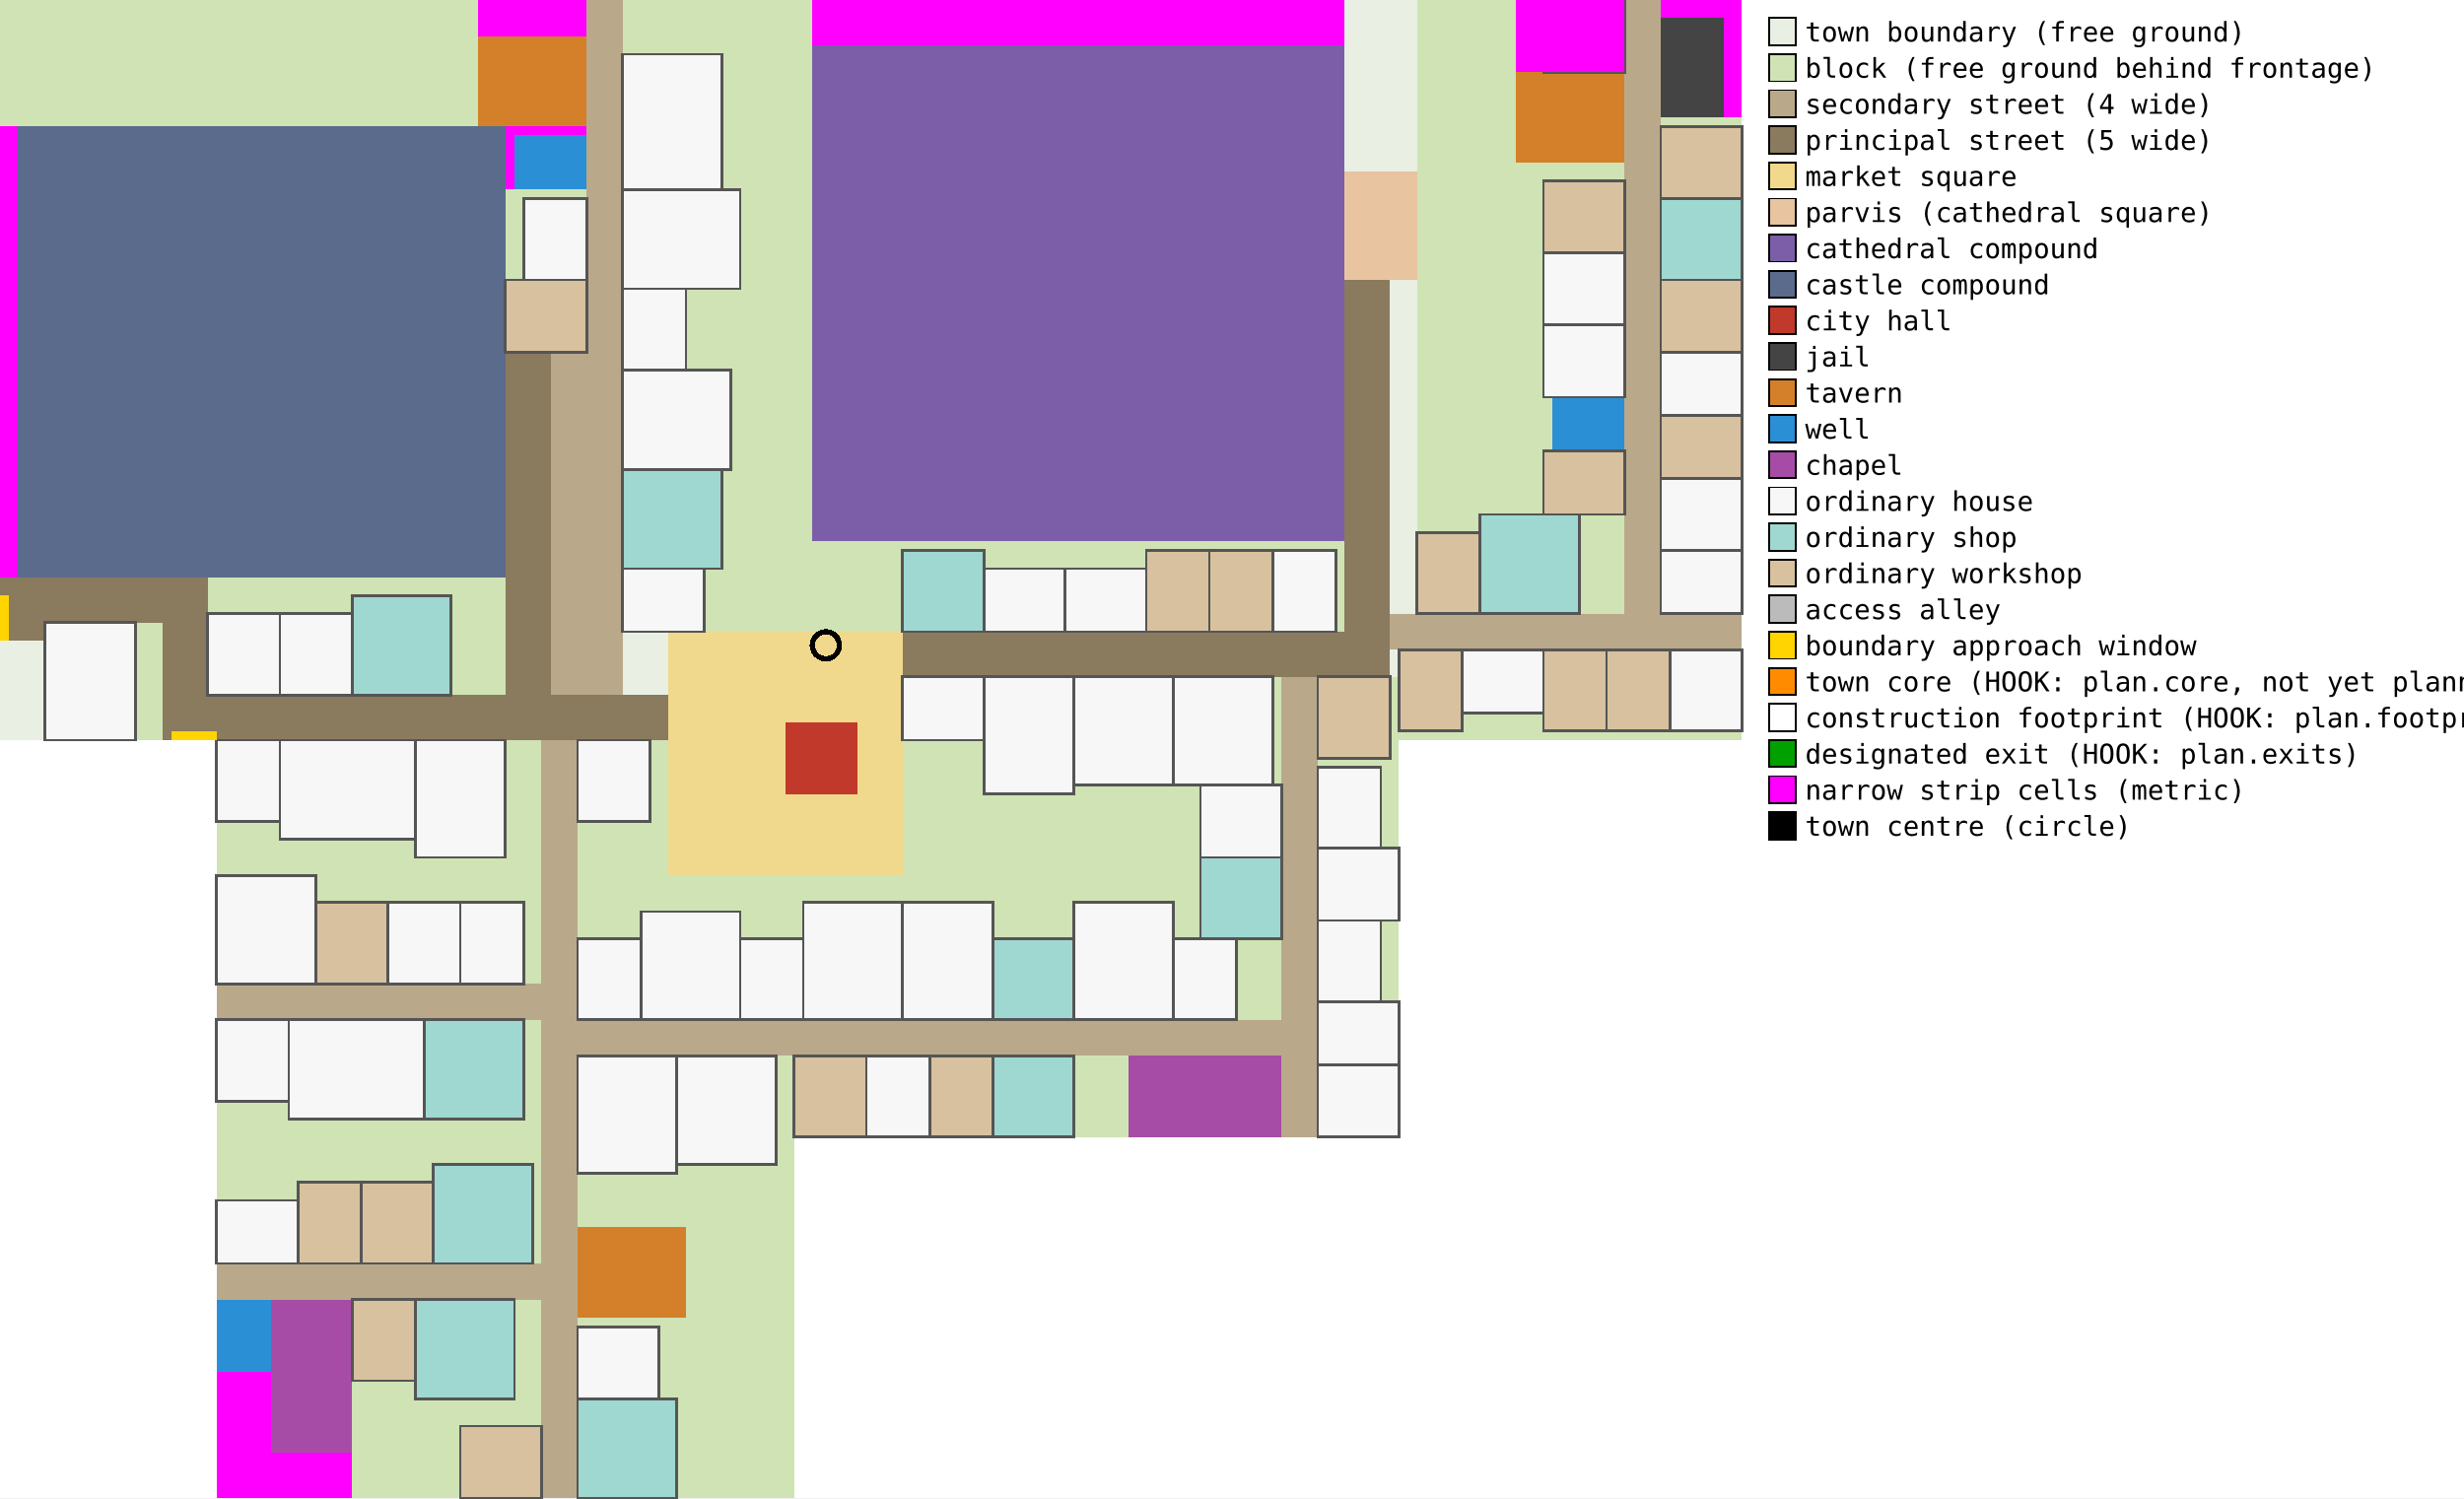
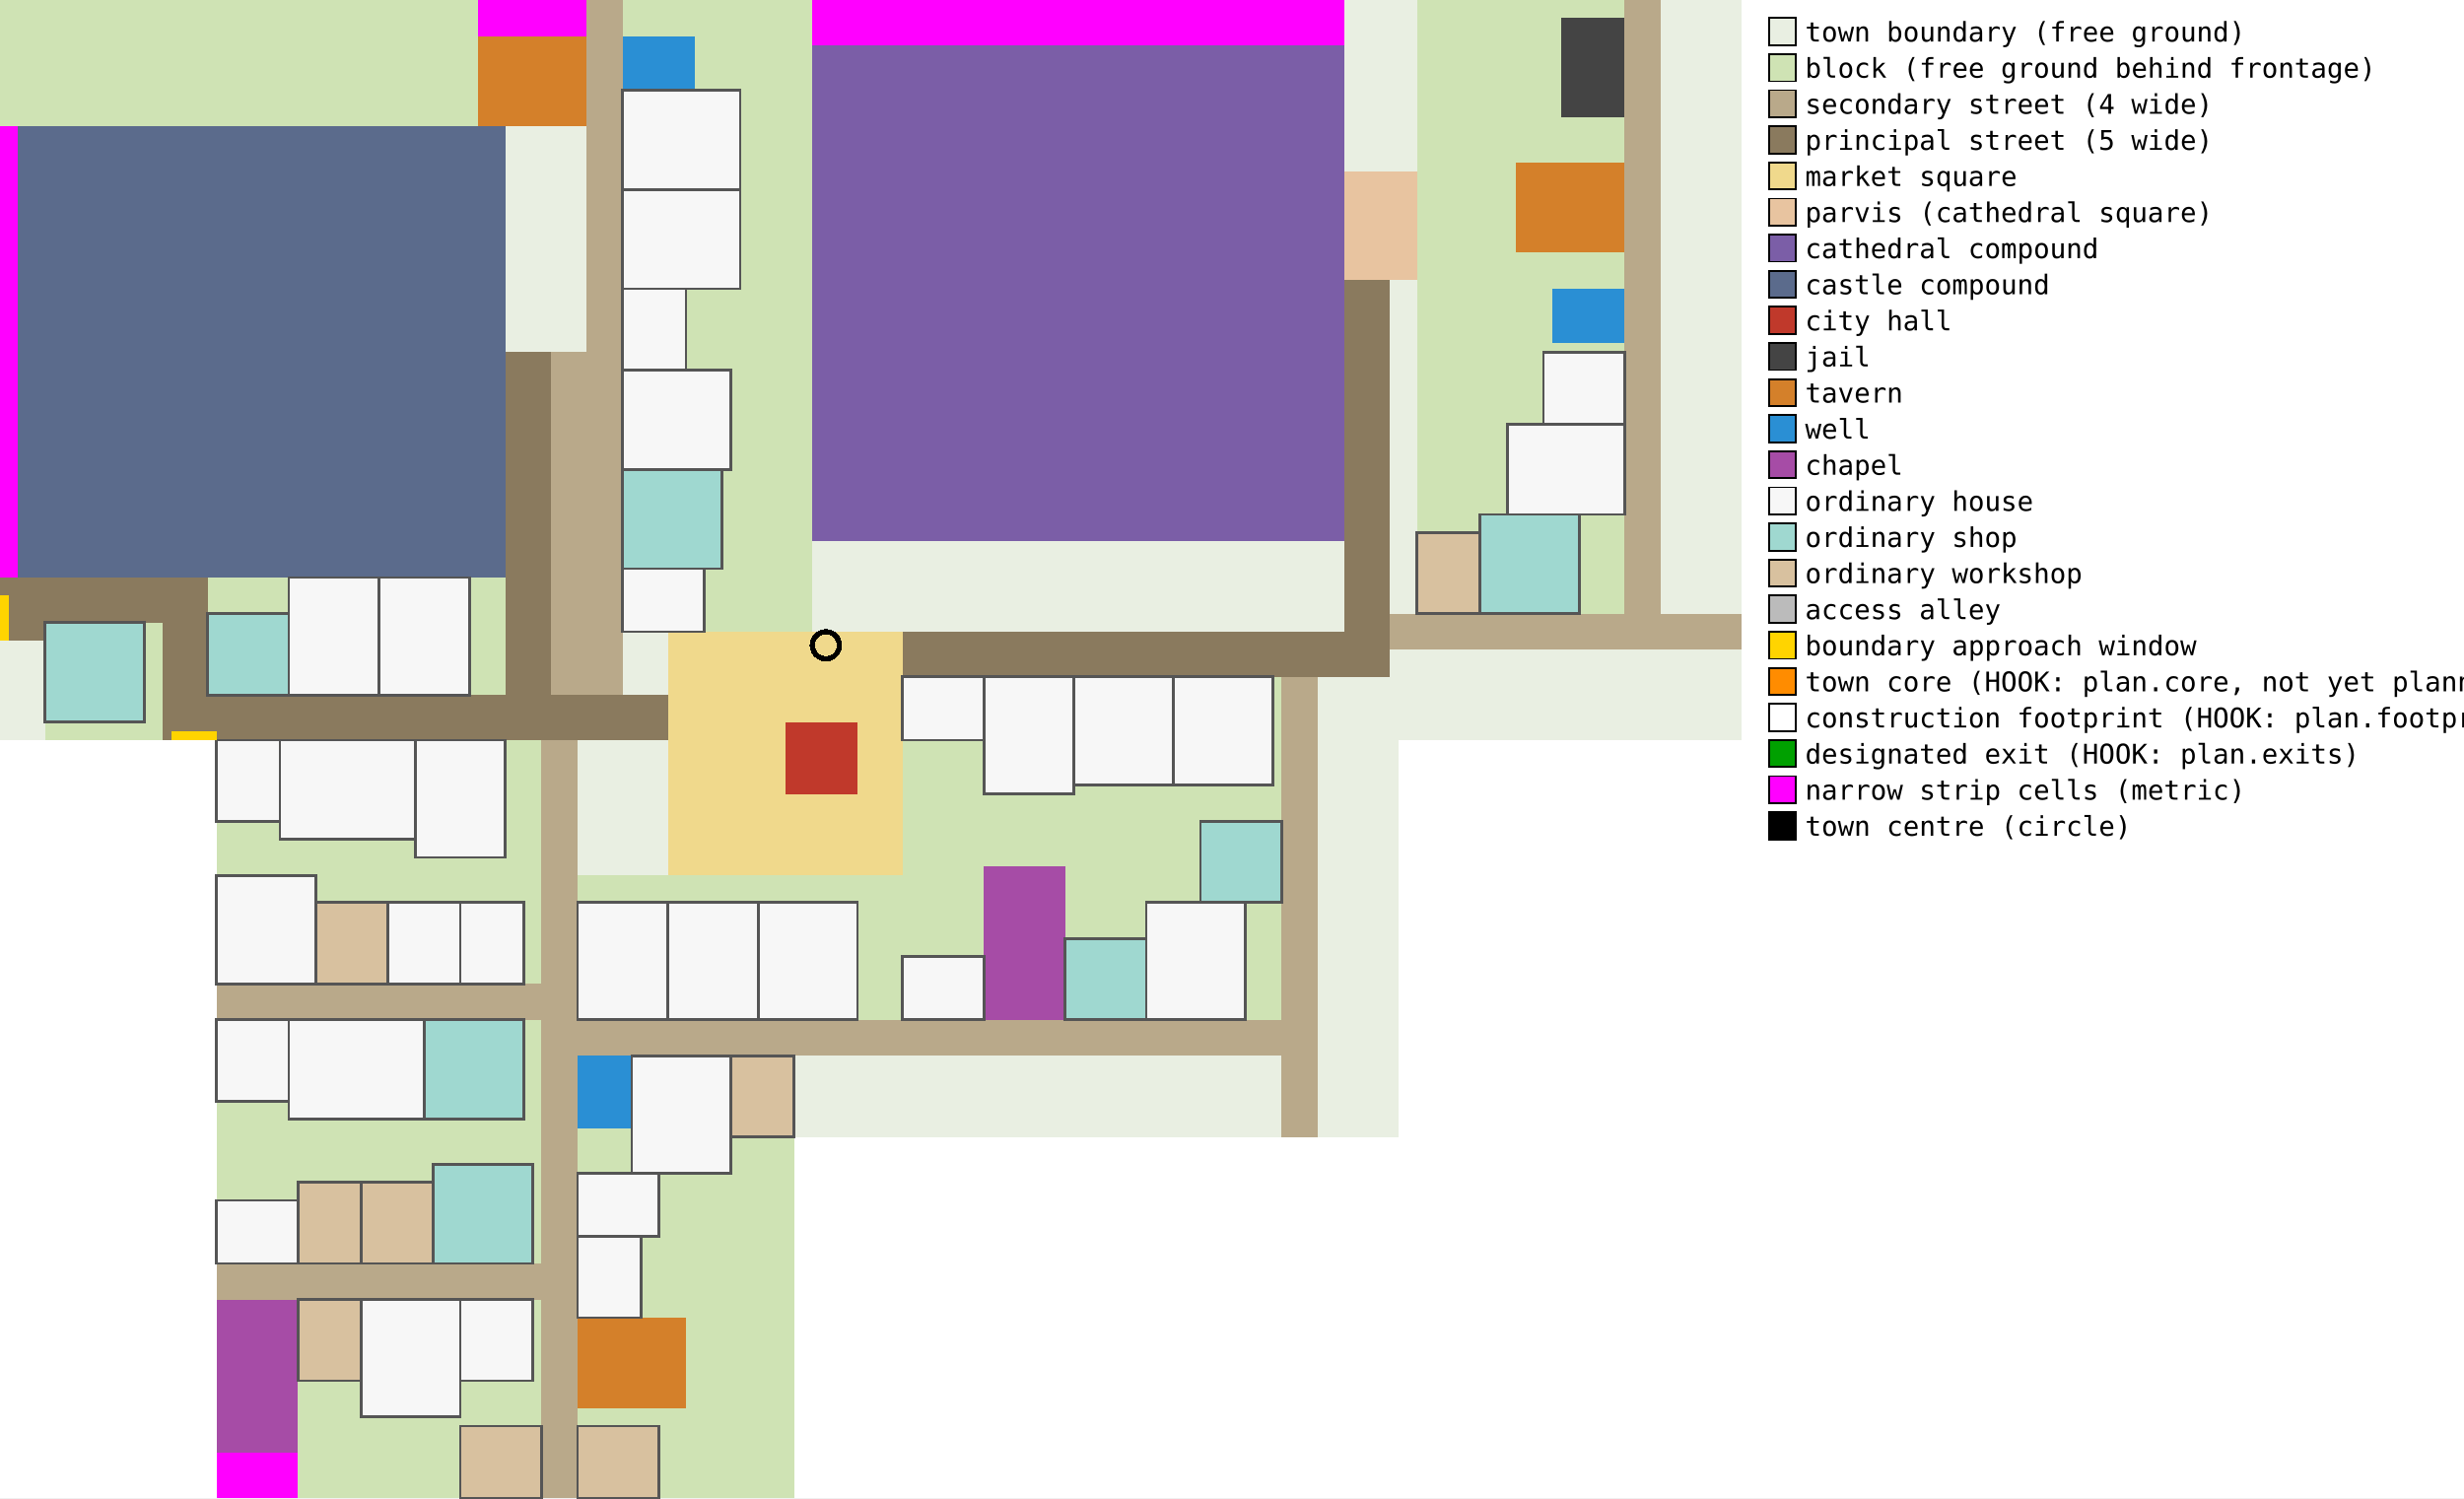
<svg xmlns="http://www.w3.org/2000/svg" width="1092" height="664" viewBox="0 0 273 166" shape-rendering="crispEdges" font-family="monospace" font-size="3">
  <rect width="273" height="166" fill="#ffffff" />
  <rect x="0" y="0" width="193" height="82" fill="#e9efe2" />
  <rect x="24" y="0" width="64" height="166" fill="#e9efe2" />
  <rect x="88" y="0" width="67" height="126" fill="#e9efe2" />
  <rect x="117" y="26" width="52" height="38" fill="#e9efe2" />
  <rect x="169" y="13" width="24" height="26" fill="#e9efe2" />
  <rect x="100" y="75" width="42" height="38" fill="#cfe3b4" />
  <rect x="69" y="0" width="21" height="70" fill="#cfe3b4" />
  <rect x="64" y="117" width="24" height="49" fill="#cfe3b4" />
  <rect x="157" y="0" width="23" height="68" fill="#cfe3b4" />
  <rect x="24" y="113" width="36" height="27" fill="#cfe3b4" />
  <rect x="24" y="82" width="36" height="27" fill="#cfe3b4" />
  <rect x="0" y="0" width="65" height="14" fill="#cfe3b4" />
  <rect x="24" y="144" width="36" height="22" fill="#cfe3b4" />
-   <rect x="184" y="0" width="9" height="68" fill="#cfe3b4" />
-   <rect x="90" y="60" width="59" height="10" fill="#cfe3b4" />
  <rect x="64" y="97" width="36" height="16" fill="#cfe3b4" />
-   <rect x="88" y="117" width="54" height="9" fill="#cfe3b4" />
-   <rect x="146" y="75" width="9" height="51" fill="#cfe3b4" />
  <rect x="23" y="64" width="33" height="13" fill="#cfe3b4" />
-   <rect x="155" y="72" width="38" height="10" fill="#cfe3b4" />
-   <rect x="56" y="14" width="9" height="25" fill="#cfe3b4" />
  <rect x="5" y="69" width="13" height="13" fill="#cfe3b4" />
-   <rect x="64" y="82" width="10" height="15" fill="#cfe3b4" />
  <rect x="60" y="82" width="4" height="84" fill="#b9a98a" />
  <rect x="142" y="75" width="4" height="51" fill="#b9a98a" />
  <rect x="61" y="39" width="4" height="38" fill="#b9a98a" />
  <rect x="154" y="68" width="39" height="4" fill="#b9a98a" />
  <rect x="65" y="0" width="4" height="77" fill="#b9a98a" />
  <rect x="24" y="140" width="36" height="4" fill="#b9a98a" />
  <rect x="180" y="0" width="4" height="68" fill="#b9a98a" />
  <rect x="64" y="113" width="78" height="4" fill="#b9a98a" />
  <rect x="24" y="109" width="36" height="4" fill="#b9a98a" />
  <rect x="19" y="77" width="55" height="5" fill="#8a7a5e" />
  <rect x="0" y="64" width="5" height="7" fill="#8a7a5e" />
  <rect x="0" y="64" width="23" height="5" fill="#8a7a5e" />
  <rect x="18" y="64" width="5" height="18" fill="#8a7a5e" />
  <rect x="18" y="77" width="5" height="5" fill="#8a7a5e" />
  <rect x="100" y="70" width="54" height="5" fill="#8a7a5e" />
  <rect x="149" y="26" width="5" height="49" fill="#8a7a5e" />
  <rect x="56" y="39" width="5" height="38" fill="#8a7a5e" />
  <rect x="74" y="70" width="26" height="27" fill="#f0d98c" />
  <rect x="149" y="19" width="8" height="12" fill="#e8c4a0" />
  <rect x="90" y="5" width="59" height="55" fill="#7b5ea7" />
  <rect x="2" y="14" width="54" height="50" fill="#5b6b8c" />
  <rect x="87" y="80" width="8" height="8" fill="#c0392b" />
-   <rect x="184" y="2" width="7" height="11" fill="#444444" />
-   <rect x="64" y="136" width="12" height="10" fill="#d4802a" />
-   <rect x="168" y="8" width="12" height="10" fill="#d4802a" />
+   <rect x="173" y="2" width="7" height="11" fill="#444444" />
+   <rect x="64" y="146" width="12" height="10" fill="#d4802a" />
+   <rect x="168" y="18" width="12" height="10" fill="#d4802a" />
  <rect x="53" y="4" width="12" height="10" fill="#d4802a" />
-   <rect x="172" y="44" width="8" height="6" fill="#2a8fd4" />
-   <rect x="24" y="144" width="6" height="8" fill="#2a8fd4" />
-   <rect x="57" y="15" width="8" height="6" fill="#2a8fd4" />
-   <rect x="30" y="144" width="9" height="17" fill="#a64ca6" />
-   <rect x="125" y="117" width="17" height="9" fill="#a64ca6" />
-   <rect x="100" y="100" width="10" height="13" fill="#f7f7f7" stroke="#555555" stroke-width="0.3" />
-   <rect x="110" y="104" width="9" height="9" fill="#9fd8d0" stroke="#555555" stroke-width="0.3" />
-   <rect x="119" y="100" width="11" height="13" fill="#f7f7f7" stroke="#555555" stroke-width="0.3" />
-   <rect x="130" y="104" width="7" height="9" fill="#f7f7f7" stroke="#555555" stroke-width="0.3" />
+   <rect x="64" y="117" width="6" height="8" fill="#2a8fd4" />
+   <rect x="172" y="32" width="8" height="6" fill="#2a8fd4" />
+   <rect x="69" y="4" width="8" height="6" fill="#2a8fd4" />
+   <rect x="24" y="144" width="9" height="17" fill="#a64ca6" />
+   <rect x="109" y="96" width="9" height="17" fill="#a64ca6" />
+   <rect x="100" y="106" width="9" height="7" fill="#f7f7f7" stroke="#555555" stroke-width="0.3" />
+   <rect x="118" y="104" width="9" height="9" fill="#9fd8d0" stroke="#555555" stroke-width="0.3" />
+   <rect x="127" y="100" width="11" height="13" fill="#f7f7f7" stroke="#555555" stroke-width="0.3" />
  <rect x="100" y="75" width="9" height="7" fill="#f7f7f7" stroke="#555555" stroke-width="0.3" />
  <rect x="109" y="75" width="10" height="13" fill="#f7f7f7" stroke="#555555" stroke-width="0.3" />
  <rect x="119" y="75" width="11" height="12" fill="#f7f7f7" stroke="#555555" stroke-width="0.3" />
  <rect x="130" y="75" width="11" height="12" fill="#f7f7f7" stroke="#555555" stroke-width="0.3" />
-   <rect x="133" y="95" width="9" height="9" fill="#9fd8d0" stroke="#555555" stroke-width="0.3" />
-   <rect x="133" y="87" width="9" height="8" fill="#f7f7f7" stroke="#555555" stroke-width="0.3" />
+   <rect x="133" y="91" width="9" height="9" fill="#9fd8d0" stroke="#555555" stroke-width="0.3" />
  <rect x="69" y="63" width="9" height="7" fill="#f7f7f7" stroke="#555555" stroke-width="0.3" />
  <rect x="69" y="52" width="11" height="11" fill="#9fd8d0" stroke="#555555" stroke-width="0.3" />
  <rect x="69" y="41" width="12" height="11" fill="#f7f7f7" stroke="#555555" stroke-width="0.3" />
  <rect x="69" y="32" width="7" height="9" fill="#f7f7f7" stroke="#555555" stroke-width="0.3" />
  <rect x="69" y="21" width="13" height="11" fill="#f7f7f7" stroke="#555555" stroke-width="0.3" />
-   <rect x="69" y="6" width="11" height="15" fill="#f7f7f7" stroke="#555555" stroke-width="0.3" />
-   <rect x="64" y="117" width="11" height="13" fill="#f7f7f7" stroke="#555555" stroke-width="0.3" />
-   <rect x="75" y="117" width="11" height="12" fill="#f7f7f7" stroke="#555555" stroke-width="0.3" />
-   <rect x="64" y="155" width="11" height="11" fill="#9fd8d0" stroke="#555555" stroke-width="0.3" />
-   <rect x="64" y="147" width="9" height="8" fill="#f7f7f7" stroke="#555555" stroke-width="0.3" />
+   <rect x="69" y="10" width="13" height="11" fill="#f7f7f7" stroke="#555555" stroke-width="0.3" />
+   <rect x="70" y="117" width="11" height="13" fill="#f7f7f7" stroke="#555555" stroke-width="0.3" />
+   <rect x="81" y="117" width="7" height="9" fill="#d8c19f" stroke="#555555" stroke-width="0.3" />
+   <rect x="64" y="158" width="9" height="8" fill="#d8c19f" stroke="#555555" stroke-width="0.3" />
+   <rect x="64" y="137" width="7" height="9" fill="#f7f7f7" stroke="#555555" stroke-width="0.3" />
+   <rect x="64" y="130" width="9" height="7" fill="#f7f7f7" stroke="#555555" stroke-width="0.3" />
  <rect x="157" y="59" width="7" height="9" fill="#d8c19f" stroke="#555555" stroke-width="0.3" />
  <rect x="164" y="57" width="11" height="11" fill="#9fd8d0" stroke="#555555" stroke-width="0.3" />
-   <rect x="171" y="50" width="9" height="7" fill="#d8c19f" stroke="#555555" stroke-width="0.3" />
-   <rect x="171" y="36" width="9" height="8" fill="#f7f7f7" stroke="#555555" stroke-width="0.3" />
-   <rect x="171" y="28" width="9" height="8" fill="#f7f7f7" stroke="#555555" stroke-width="0.3" />
-   <rect x="171" y="20" width="9" height="8" fill="#d8c19f" stroke="#555555" stroke-width="0.3" />
-   <rect x="171" y="0" width="9" height="8" fill="#d8c19f" stroke="#555555" stroke-width="0.3" />
+   <rect x="167" y="47" width="13" height="10" fill="#f7f7f7" stroke="#555555" stroke-width="0.3" />
+   <rect x="171" y="39" width="9" height="8" fill="#f7f7f7" stroke="#555555" stroke-width="0.3" />
  <rect x="24" y="133" width="9" height="7" fill="#f7f7f7" stroke="#555555" stroke-width="0.3" />
  <rect x="33" y="131" width="7" height="9" fill="#d8c19f" stroke="#555555" stroke-width="0.3" />
  <rect x="40" y="131" width="8" height="9" fill="#d8c19f" stroke="#555555" stroke-width="0.3" />
  <rect x="48" y="129" width="11" height="11" fill="#9fd8d0" stroke="#555555" stroke-width="0.3" />
  <rect x="24" y="113" width="8" height="9" fill="#f7f7f7" stroke="#555555" stroke-width="0.3" />
  <rect x="32" y="113" width="15" height="11" fill="#f7f7f7" stroke="#555555" stroke-width="0.3" />
  <rect x="47" y="113" width="11" height="11" fill="#9fd8d0" stroke="#555555" stroke-width="0.3" />
  <rect x="24" y="97" width="11" height="12" fill="#f7f7f7" stroke="#555555" stroke-width="0.3" />
  <rect x="35" y="100" width="8" height="9" fill="#d8c19f" stroke="#555555" stroke-width="0.3" />
  <rect x="43" y="100" width="8" height="9" fill="#f7f7f7" stroke="#555555" stroke-width="0.3" />
  <rect x="51" y="100" width="7" height="9" fill="#f7f7f7" stroke="#555555" stroke-width="0.3" />
  <rect x="24" y="82" width="7" height="9" fill="#f7f7f7" stroke="#555555" stroke-width="0.3" />
  <rect x="31" y="82" width="15" height="11" fill="#f7f7f7" stroke="#555555" stroke-width="0.3" />
  <rect x="46" y="82" width="10" height="13" fill="#f7f7f7" stroke="#555555" stroke-width="0.3" />
-   <rect x="39" y="144" width="7" height="9" fill="#d8c19f" stroke="#555555" stroke-width="0.3" />
-   <rect x="46" y="144" width="11" height="11" fill="#9fd8d0" stroke="#555555" stroke-width="0.3" />
+   <rect x="33" y="144" width="7" height="9" fill="#d8c19f" stroke="#555555" stroke-width="0.3" />
+   <rect x="40" y="144" width="11" height="13" fill="#f7f7f7" stroke="#555555" stroke-width="0.3" />
+   <rect x="51" y="144" width="8" height="9" fill="#f7f7f7" stroke="#555555" stroke-width="0.3" />
  <rect x="51" y="158" width="9" height="8" fill="#d8c19f" stroke="#555555" stroke-width="0.3" />
-   <rect x="184" y="61" width="9" height="7" fill="#f7f7f7" stroke="#555555" stroke-width="0.3" />
-   <rect x="184" y="53" width="9" height="8" fill="#f7f7f7" stroke="#555555" stroke-width="0.3" />
-   <rect x="184" y="46" width="9" height="7" fill="#d8c19f" stroke="#555555" stroke-width="0.3" />
-   <rect x="184" y="39" width="9" height="7" fill="#f7f7f7" stroke="#555555" stroke-width="0.3" />
-   <rect x="184" y="31" width="9" height="8" fill="#d8c19f" stroke="#555555" stroke-width="0.3" />
-   <rect x="184" y="22" width="9" height="9" fill="#9fd8d0" stroke="#555555" stroke-width="0.3" />
-   <rect x="184" y="14" width="9" height="8" fill="#d8c19f" stroke="#555555" stroke-width="0.3" />
-   <rect x="100" y="61" width="9" height="9" fill="#9fd8d0" stroke="#555555" stroke-width="0.3" />
-   <rect x="109" y="63" width="9" height="7" fill="#f7f7f7" stroke="#555555" stroke-width="0.3" />
-   <rect x="118" y="63" width="9" height="7" fill="#f7f7f7" stroke="#555555" stroke-width="0.3" />
-   <rect x="127" y="61" width="7" height="9" fill="#d8c19f" stroke="#555555" stroke-width="0.3" />
-   <rect x="134" y="61" width="7" height="9" fill="#d8c19f" stroke="#555555" stroke-width="0.3" />
-   <rect x="141" y="61" width="7" height="9" fill="#f7f7f7" stroke="#555555" stroke-width="0.3" />
-   <rect x="64" y="104" width="7" height="9" fill="#f7f7f7" stroke="#555555" stroke-width="0.3" />
-   <rect x="71" y="101" width="11" height="12" fill="#f7f7f7" stroke="#555555" stroke-width="0.3" />
-   <rect x="82" y="104" width="7" height="9" fill="#f7f7f7" stroke="#555555" stroke-width="0.3" />
-   <rect x="89" y="100" width="11" height="13" fill="#f7f7f7" stroke="#555555" stroke-width="0.3" />
-   <rect x="88" y="117" width="8" height="9" fill="#d8c19f" stroke="#555555" stroke-width="0.3" />
-   <rect x="96" y="117" width="7" height="9" fill="#f7f7f7" stroke="#555555" stroke-width="0.3" />
-   <rect x="103" y="117" width="7" height="9" fill="#d8c19f" stroke="#555555" stroke-width="0.3" />
-   <rect x="110" y="117" width="9" height="9" fill="#9fd8d0" stroke="#555555" stroke-width="0.3" />
-   <rect x="146" y="75" width="8" height="9" fill="#d8c19f" stroke="#555555" stroke-width="0.3" />
-   <rect x="146" y="118" width="9" height="8" fill="#f7f7f7" stroke="#555555" stroke-width="0.3" />
-   <rect x="146" y="111" width="9" height="7" fill="#f7f7f7" stroke="#555555" stroke-width="0.3" />
-   <rect x="146" y="102" width="7" height="9" fill="#f7f7f7" stroke="#555555" stroke-width="0.3" />
-   <rect x="146" y="94" width="9" height="8" fill="#f7f7f7" stroke="#555555" stroke-width="0.3" />
-   <rect x="146" y="85" width="7" height="9" fill="#f7f7f7" stroke="#555555" stroke-width="0.3" />
-   <rect x="23" y="68" width="8" height="9" fill="#f7f7f7" stroke="#555555" stroke-width="0.3" />
-   <rect x="31" y="68" width="8" height="9" fill="#f7f7f7" stroke="#555555" stroke-width="0.3" />
-   <rect x="39" y="66" width="11" height="11" fill="#9fd8d0" stroke="#555555" stroke-width="0.3" />
-   <rect x="155" y="72" width="7" height="9" fill="#d8c19f" stroke="#555555" stroke-width="0.3" />
-   <rect x="162" y="72" width="9" height="7" fill="#f7f7f7" stroke="#555555" stroke-width="0.3" />
-   <rect x="171" y="72" width="7" height="9" fill="#d8c19f" stroke="#555555" stroke-width="0.3" />
-   <rect x="178" y="72" width="7" height="9" fill="#d8c19f" stroke="#555555" stroke-width="0.3" />
-   <rect x="185" y="72" width="8" height="9" fill="#f7f7f7" stroke="#555555" stroke-width="0.3" />
-   <rect x="56" y="31" width="9" height="8" fill="#d8c19f" stroke="#555555" stroke-width="0.3" />
-   <rect x="58" y="22" width="7" height="9" fill="#f7f7f7" stroke="#555555" stroke-width="0.3" />
-   <rect x="5" y="69" width="10" height="13" fill="#f7f7f7" stroke="#555555" stroke-width="0.3" />
-   <rect x="64" y="82" width="8" height="9" fill="#f7f7f7" stroke="#555555" stroke-width="0.3" />
+   <rect x="64" y="100" width="10" height="13" fill="#f7f7f7" stroke="#555555" stroke-width="0.3" />
+   <rect x="74" y="100" width="10" height="13" fill="#f7f7f7" stroke="#555555" stroke-width="0.3" />
+   <rect x="84" y="100" width="11" height="13" fill="#f7f7f7" stroke="#555555" stroke-width="0.3" />
+   <rect x="23" y="68" width="9" height="9" fill="#9fd8d0" stroke="#555555" stroke-width="0.3" />
+   <rect x="32" y="64" width="10" height="13" fill="#f7f7f7" stroke="#555555" stroke-width="0.3" />
+   <rect x="42" y="64" width="10" height="13" fill="#f7f7f7" stroke="#555555" stroke-width="0.3" />
+   <rect x="5" y="69" width="11" height="11" fill="#9fd8d0" stroke="#555555" stroke-width="0.3" />
  <rect x="19" y="81" width="5" height="1" fill="#ffd400" />
  <rect x="0" y="66" width="1" height="5" fill="#ffd400" />
-   <rect x="24" y="161" width="15" height="5" fill="#ff00ff" />
-   <rect x="24" y="152" width="6" height="9" fill="#ff00ff" />
+   <rect x="24" y="161" width="9" height="5" fill="#ff00ff" />
  <rect x="0" y="14" width="2" height="50" fill="#ff00ff" />
-   <rect x="56" y="15" width="1" height="6" fill="#ff00ff" />
-   <rect x="56" y="14" width="9" height="1" fill="#ff00ff" />
-   <rect x="191" y="2" width="2" height="11" fill="#ff00ff" />
-   <rect x="168" y="0" width="12" height="8" fill="#ff00ff" />
  <rect x="90" y="0" width="59" height="5" fill="#ff00ff" />
  <rect x="53" y="0" width="12" height="4" fill="#ff00ff" />
-   <rect x="184" y="0" width="9" height="2" fill="#ff00ff" />
  <circle cx="91.5" cy="71.5" r="1.5" fill="none" stroke="#000000" stroke-width="0.6" />
  <rect x="196" y="2" width="3" height="3" fill="#e9efe2" stroke="#000000" stroke-width="0.2" />
  <text x="200" y="4.6">town boundary (free ground)</text>
  <rect x="196" y="6" width="3" height="3" fill="#cfe3b4" stroke="#000000" stroke-width="0.2" />
  <text x="200" y="8.6">block (free ground behind frontage)</text>
  <rect x="196" y="10" width="3" height="3" fill="#b9a98a" stroke="#000000" stroke-width="0.2" />
  <text x="200" y="12.6">secondary street (4 wide)</text>
  <rect x="196" y="14" width="3" height="3" fill="#8a7a5e" stroke="#000000" stroke-width="0.2" />
  <text x="200" y="16.6">principal street (5 wide)</text>
  <rect x="196" y="18" width="3" height="3" fill="#f0d98c" stroke="#000000" stroke-width="0.2" />
  <text x="200" y="20.6">market square</text>
  <rect x="196" y="22" width="3" height="3" fill="#e8c4a0" stroke="#000000" stroke-width="0.2" />
  <text x="200" y="24.6">parvis (cathedral square)</text>
  <rect x="196" y="26" width="3" height="3" fill="#7b5ea7" stroke="#000000" stroke-width="0.2" />
  <text x="200" y="28.6">cathedral compound</text>
  <rect x="196" y="30" width="3" height="3" fill="#5b6b8c" stroke="#000000" stroke-width="0.2" />
  <text x="200" y="32.6">castle compound</text>
  <rect x="196" y="34" width="3" height="3" fill="#c0392b" stroke="#000000" stroke-width="0.2" />
  <text x="200" y="36.6">city hall</text>
  <rect x="196" y="38" width="3" height="3" fill="#444444" stroke="#000000" stroke-width="0.2" />
  <text x="200" y="40.6">jail</text>
  <rect x="196" y="42" width="3" height="3" fill="#d4802a" stroke="#000000" stroke-width="0.2" />
  <text x="200" y="44.6">tavern</text>
  <rect x="196" y="46" width="3" height="3" fill="#2a8fd4" stroke="#000000" stroke-width="0.2" />
  <text x="200" y="48.6">well</text>
  <rect x="196" y="50" width="3" height="3" fill="#a64ca6" stroke="#000000" stroke-width="0.2" />
  <text x="200" y="52.6">chapel</text>
  <rect x="196" y="54" width="3" height="3" fill="#f7f7f7" stroke="#000000" stroke-width="0.2" />
  <text x="200" y="56.6">ordinary house</text>
  <rect x="196" y="58" width="3" height="3" fill="#9fd8d0" stroke="#000000" stroke-width="0.2" />
  <text x="200" y="60.6">ordinary shop</text>
  <rect x="196" y="62" width="3" height="3" fill="#d8c19f" stroke="#000000" stroke-width="0.2" />
  <text x="200" y="64.6">ordinary workshop</text>
  <rect x="196" y="66" width="3" height="3" fill="#bbbbbb" stroke="#000000" stroke-width="0.2" />
  <text x="200" y="68.6">access alley</text>
  <rect x="196" y="70" width="3" height="3" fill="#ffd400" stroke="#000000" stroke-width="0.2" />
  <text x="200" y="72.6">boundary approach window</text>
  <rect x="196" y="74" width="3" height="3" fill="#ff8c00" stroke="#000000" stroke-width="0.2" />
  <text x="200" y="76.6">town core (HOOK: plan.core, not yet planned)</text>
  <rect x="196" y="78" width="3" height="3" fill="#ffffff" stroke="#000000" stroke-width="0.2" />
  <text x="200" y="80.6">construction footprint (HOOK: plan.footprint)</text>
  <rect x="196" y="82" width="3" height="3" fill="#00a000" stroke="#000000" stroke-width="0.2" />
  <text x="200" y="84.6">designated exit (HOOK: plan.exits)</text>
  <rect x="196" y="86" width="3" height="3" fill="#ff00ff" stroke="#000000" stroke-width="0.2" />
  <text x="200" y="88.6">narrow strip cells (metric)</text>
  <rect x="196" y="90" width="3" height="3" fill="#000000" stroke="#000000" stroke-width="0.2" />
  <text x="200" y="92.6">town centre (circle)</text>
</svg>
